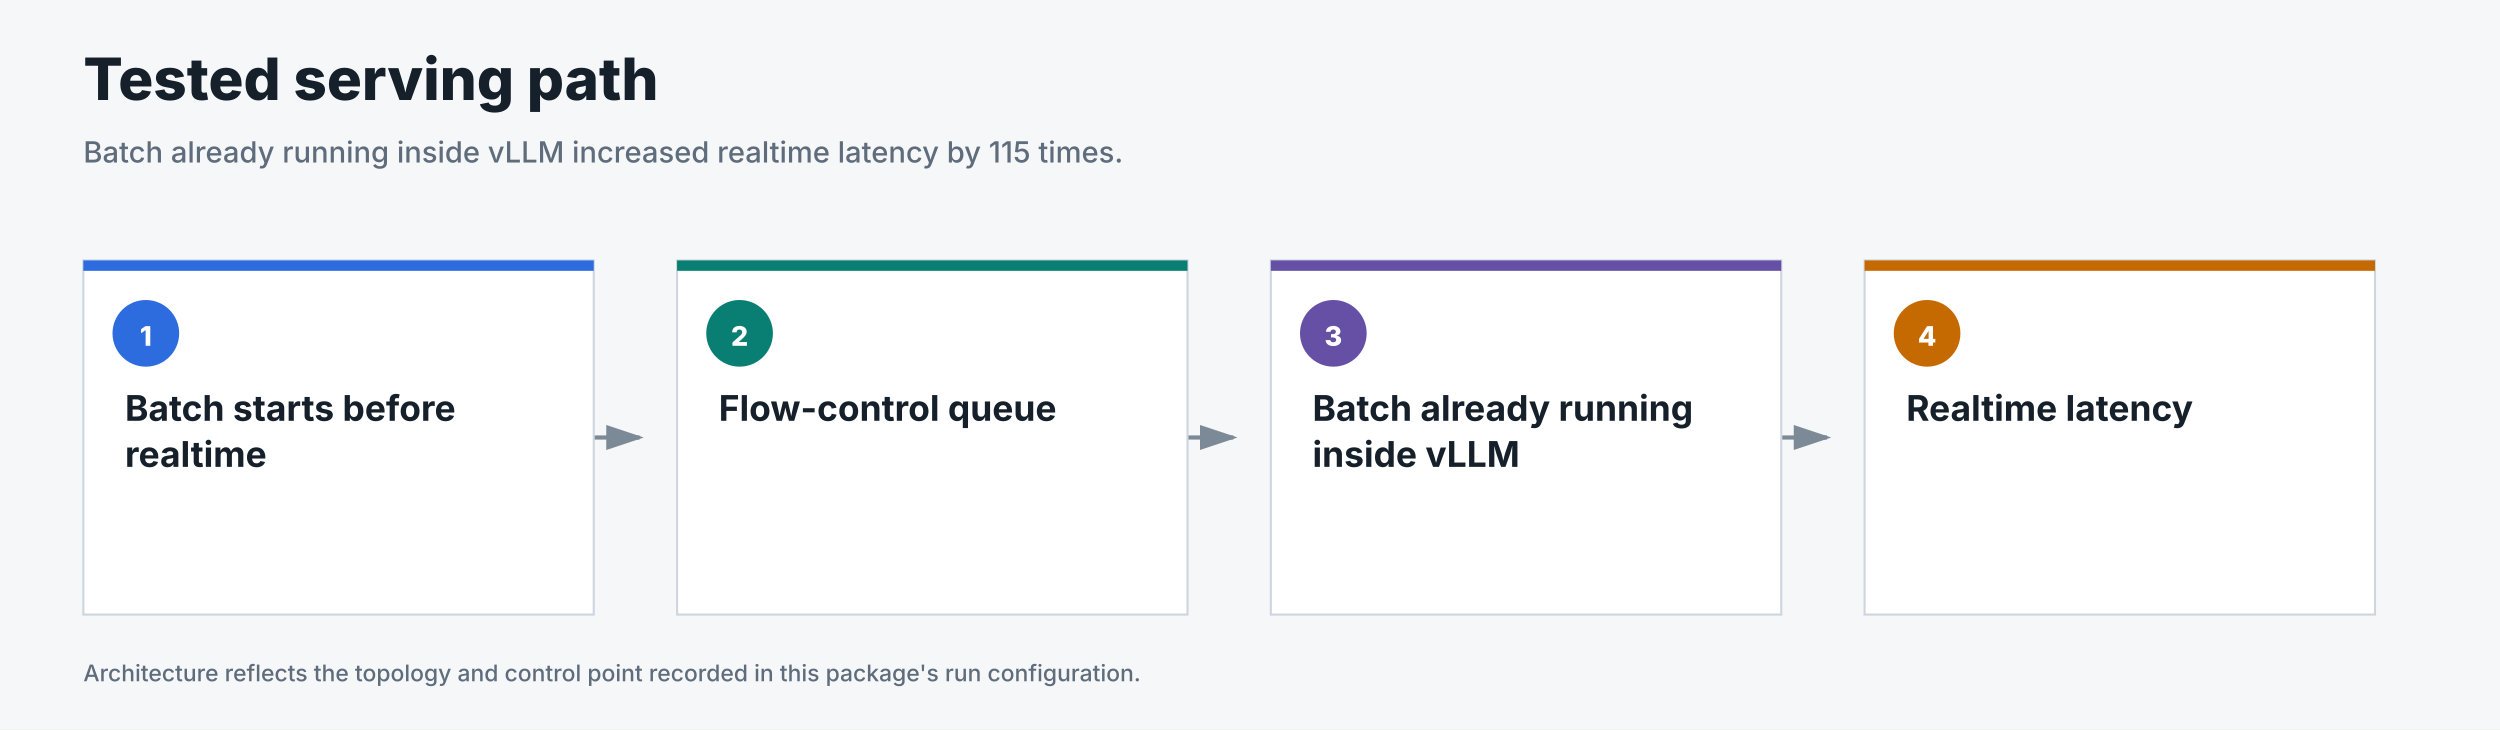
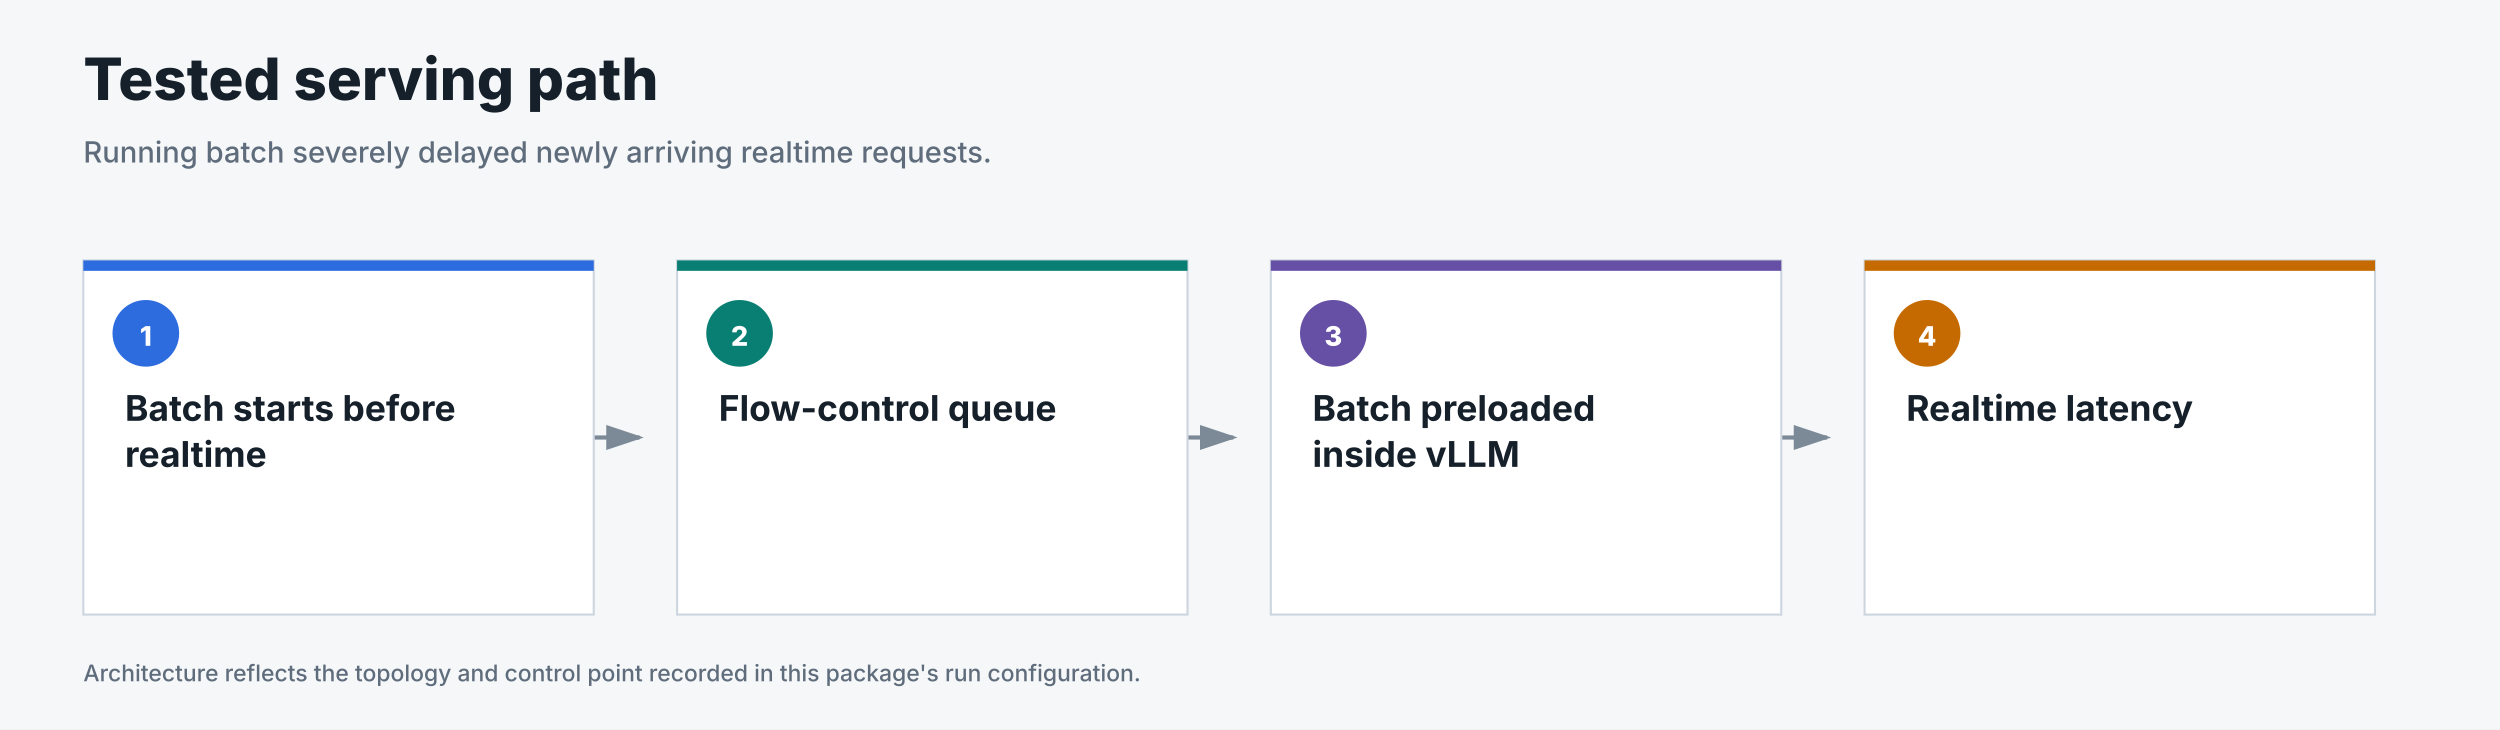
<svg xmlns="http://www.w3.org/2000/svg" width="1200" height="350" viewBox="0 0 1200 350" role="img" aria-labelledby="title desc">
  <style>text{font-family:Inter,Arial,sans-serif;letter-spacing:0}</style>
  <rect width="1200" height="350" fill="#f5f7f9" />
  <text x="40.0" y="48.0" fill="#15202b" font-size="28" font-weight="800" text-anchor="start">Tested serving path</text>
  <text x="40.0" y="78.0" fill="#5f6c7b" font-size="14" font-weight="500">
-     <tspan x="40.0" dy="0.0">Batch already running inside vLLM increased realtime latency by 115 times.</tspan>
+     <tspan x="40.0" dy="0.0">Running batch severely delayed newly arriving realtime requests.</tspan>
  </text>
  <defs>
    <marker id="arrow" markerWidth="10" markerHeight="10" refX="8" refY="3" orient="auto">
      <path d="M0,0 L0,6 L9,3 z" fill="#7c8996" />
    </marker>
  </defs>
  <line x1="285" y1="210" x2="307" y2="210" stroke="#7c8996" stroke-width="2" marker-end="url(#arrow)" />
  <rect x="40" y="125" width="245" height="170" fill="#ffffff" stroke="#cdd5df" />
  <rect x="40" y="125" width="245" height="5" fill="#2d6cdf" />
  <circle cx="70" cy="160" r="16" fill="#2d6cdf" />
  <text x="70.0" y="166.0" fill="#ffffff" font-size="13" font-weight="800" text-anchor="middle">1</text>
  <text x="60.0" y="202.0" fill="#15202b" font-size="17" font-weight="750">
    <tspan x="60.0" dy="0.0">Batch starts before</tspan>
    <tspan x="60.0" dy="22.1">realtime</tspan>
  </text>
  <line x1="570" y1="210" x2="592" y2="210" stroke="#7c8996" stroke-width="2" marker-end="url(#arrow)" />
  <rect x="325" y="125" width="245" height="170" fill="#ffffff" stroke="#cdd5df" />
  <rect x="325" y="125" width="245" height="5" fill="#087f72" />
  <circle cx="355" cy="160" r="16" fill="#087f72" />
  <text x="355.0" y="166.0" fill="#ffffff" font-size="13" font-weight="800" text-anchor="middle">2</text>
  <text x="345.0" y="202.0" fill="#15202b" font-size="17" font-weight="750">
    <tspan x="345.0" dy="0.0">Flow-control queue</tspan>
  </text>
  <line x1="855" y1="210" x2="877" y2="210" stroke="#7c8996" stroke-width="2" marker-end="url(#arrow)" />
  <rect x="610" y="125" width="245" height="170" fill="#ffffff" stroke="#cdd5df" />
  <rect x="610" y="125" width="245" height="5" fill="#6550a5" />
  <circle cx="640" cy="160" r="16" fill="#6550a5" />
  <text x="640.0" y="166.0" fill="#ffffff" font-size="13" font-weight="800" text-anchor="middle">3</text>
  <text x="630.0" y="202.0" fill="#15202b" font-size="17" font-weight="750">
-     <tspan x="630.0" dy="0.0">Batch already running</tspan>
+     <tspan x="630.0" dy="0.0">Batch preloaded</tspan>
    <tspan x="630.0" dy="22.1">inside vLLM</tspan>
  </text>
  <rect x="895" y="125" width="245" height="170" fill="#ffffff" stroke="#cdd5df" />
  <rect x="895" y="125" width="245" height="5" fill="#c56a00" />
  <circle cx="925" cy="160" r="16" fill="#c56a00" />
  <text x="925.0" y="166.0" fill="#ffffff" font-size="13" font-weight="800" text-anchor="middle">4</text>
  <text x="915.0" y="202.0" fill="#15202b" font-size="17" font-weight="750">
    <tspan x="915.0" dy="0.0">Realtime latency</tspan>
  </text>
  <text x="40.0" y="327.0" fill="#5f6c7b" font-size="11" font-weight="500" text-anchor="start">Architecture reflects the topology and control point recorded in this package's run configuration.</text>
</svg>
